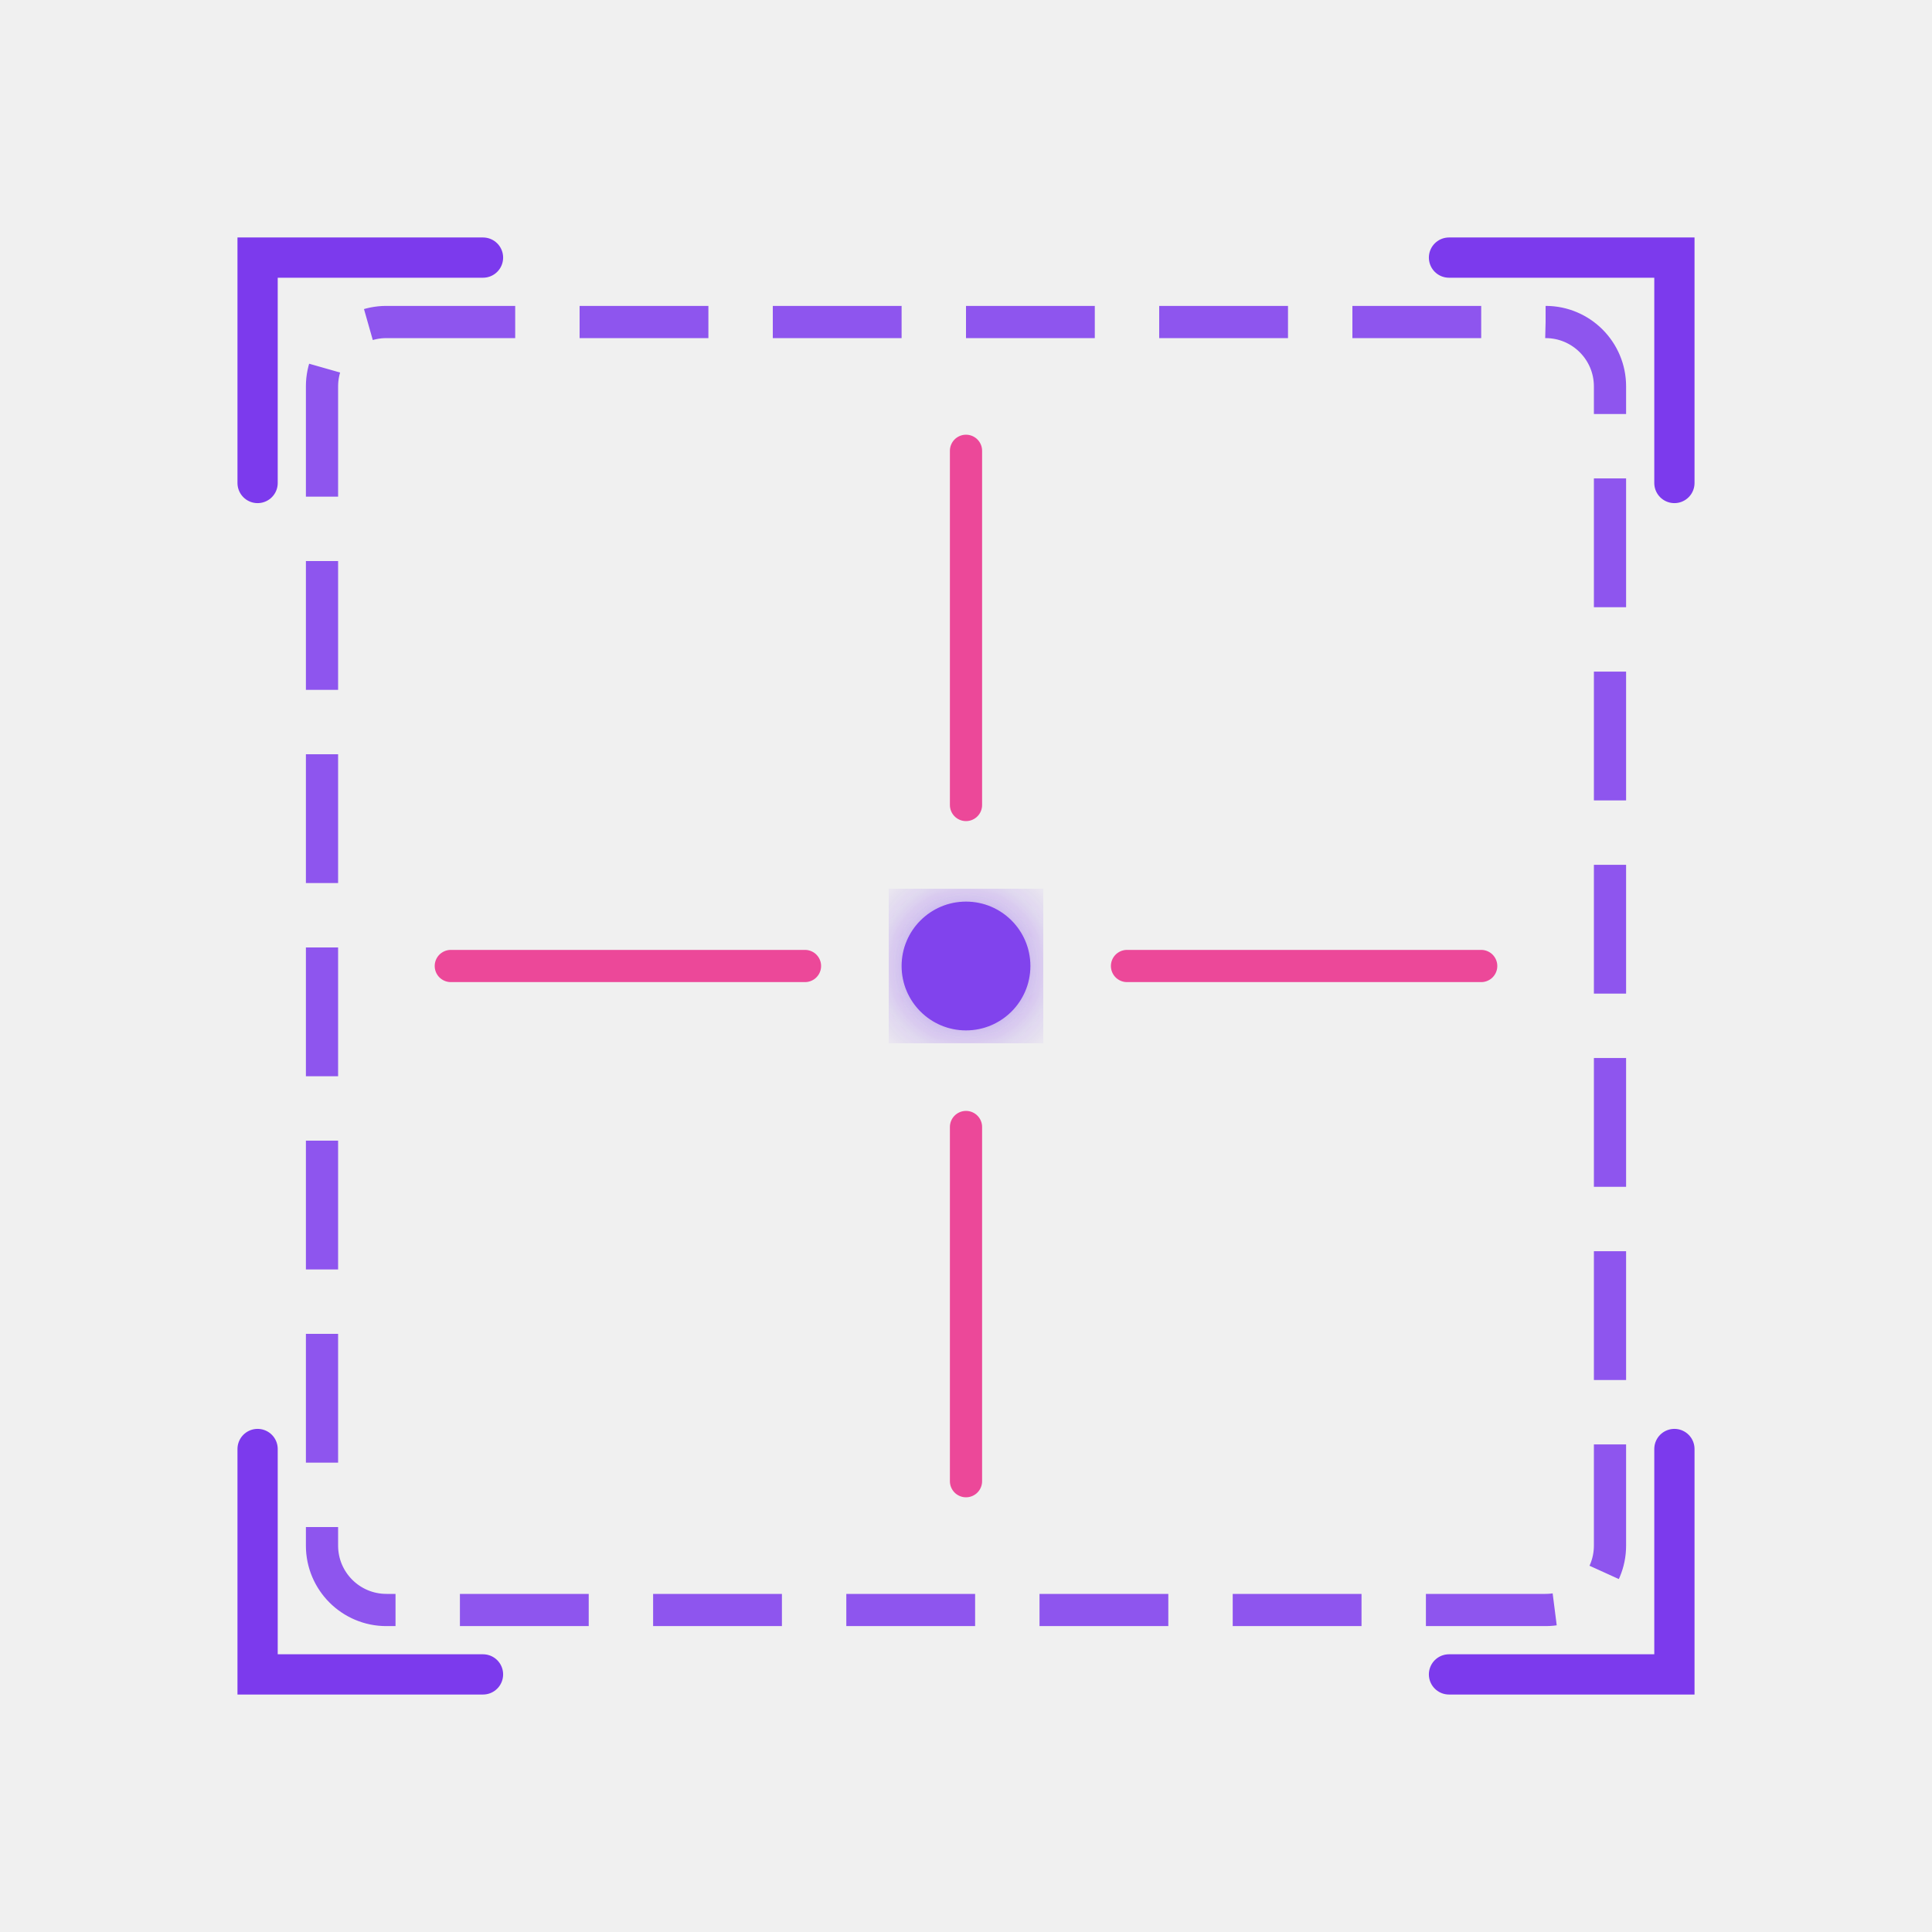
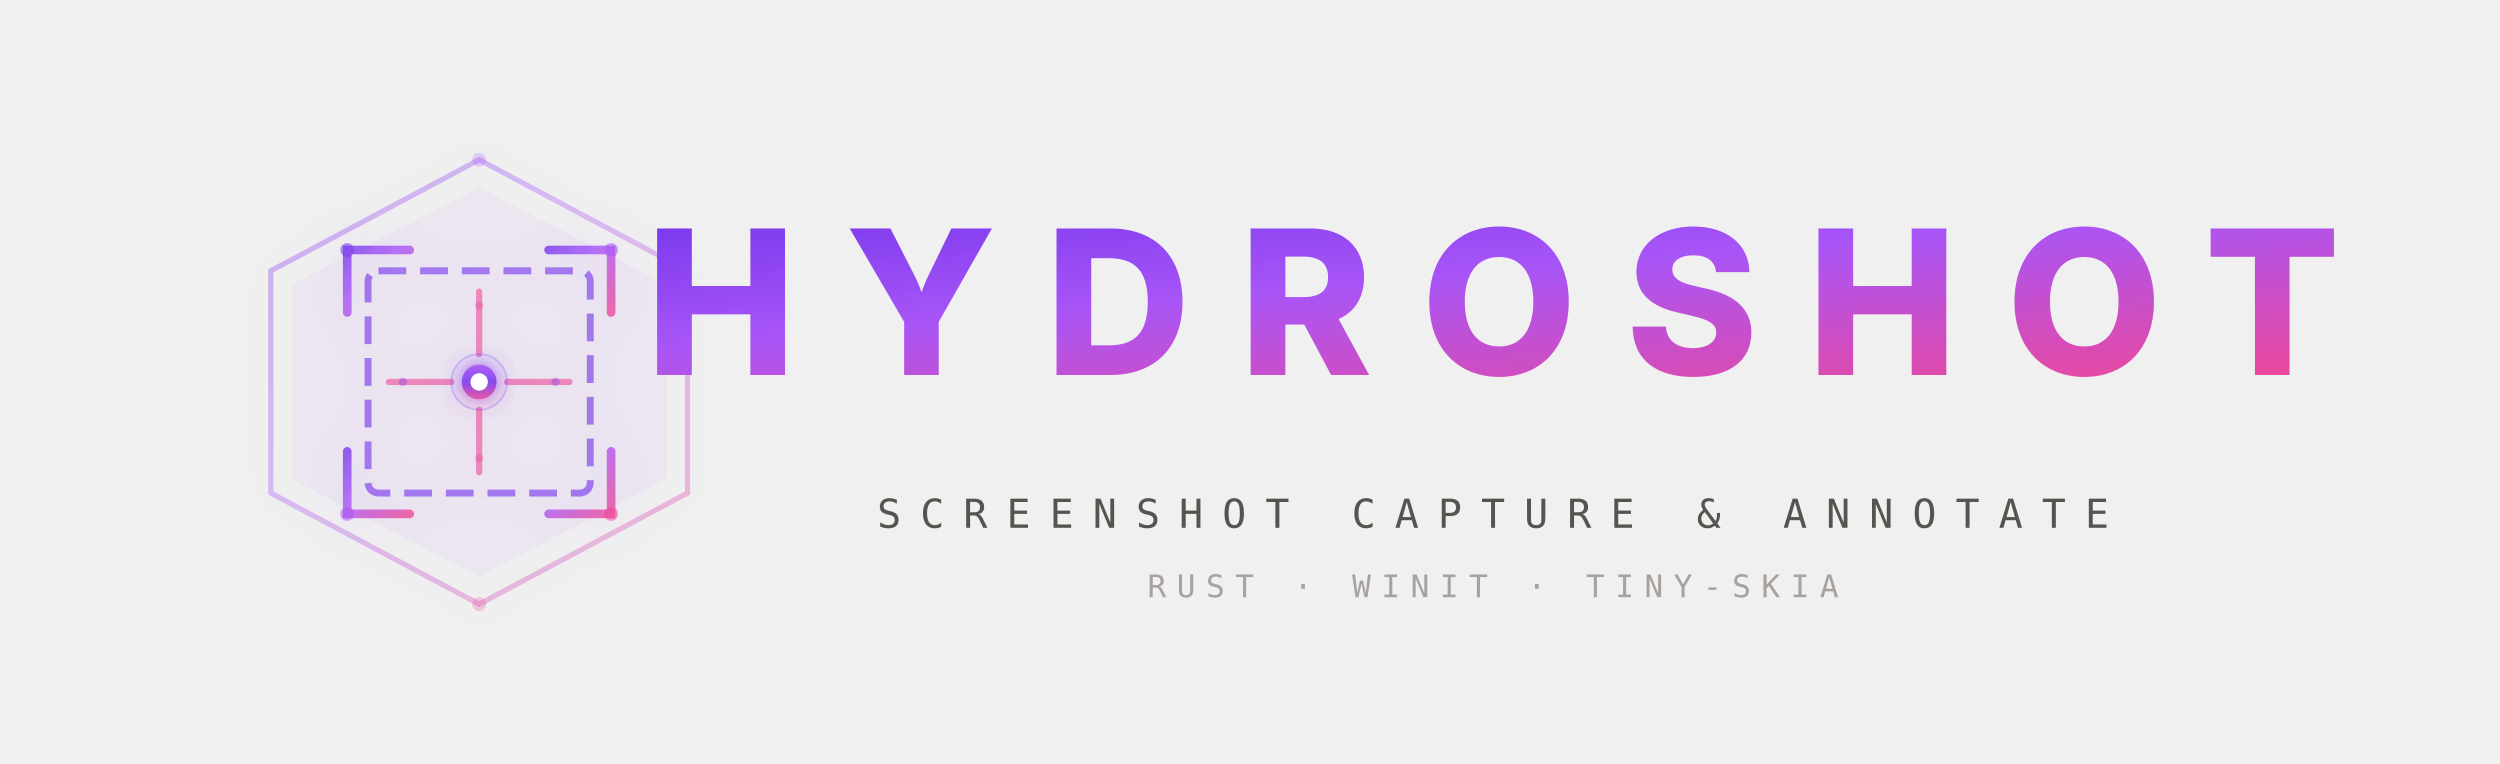
- <svg xmlns="http://www.w3.org/2000/svg" viewBox="0 0 120 120" fill="none">
+ <svg xmlns="http://www.w3.org/2000/svg" viewBox="0 0 720 220" fill="none">
  <defs>
-     <filter id="center-glow-light">
-       <feGaussianBlur stdDeviation="3" result="blur" />
+     <linearGradient id="g1" x1="0%" y1="0%" x2="100%" y2="100%">
+       <stop offset="0%" stop-color="#7c3aed" />
+       <stop offset="40%" stop-color="#a855f7" />
+       <stop offset="100%" stop-color="#ec4899" />
+     </linearGradient>
+     <linearGradient id="g2" x1="0%" y1="100%" x2="100%" y2="0%">
+       <stop offset="0%" stop-color="#ec4899" />
+       <stop offset="100%" stop-color="#7c3aed" />
+     </linearGradient>
+     <linearGradient id="g3" x1="0%" y1="0%" x2="0%" y2="100%">
+       <stop offset="0%" stop-color="#a855f7" />
+       <stop offset="50%" stop-color="#7c3aed" />
+       <stop offset="100%" stop-color="#ec4899" />
+     </linearGradient>
+     <filter id="softglow" x="-30%" y="-30%" width="160%" height="160%">
+       <feGaussianBlur in="SourceAlpha" stdDeviation="6" result="blur" />
+       <feFlood flood-color="#7c3aed" flood-opacity="0.1" result="color" />
+       <feComposite in="color" in2="blur" operator="in" result="shadow" />
+       <feComposite in="SourceGraphic" in2="shadow" operator="over" />
+     </filter>
+     <filter id="centerglow" x="-50%" y="-50%" width="200%" height="200%">
+       <feGaussianBlur in="SourceGraphic" stdDeviation="3" result="blur" />
      <feMerge>
        <feMergeNode in="blur" />
        <feMergeNode in="SourceGraphic" />
      </feMerge>
    </filter>
  </defs>
-   <rect x="20" y="20" width="80" height="80" rx="4" stroke="#7c3aed" stroke-width="2" stroke-dasharray="8 4" fill="none" opacity="0.85" />
-   <path d="M16,30 L16,16 L30,16" stroke="#7c3aed" stroke-width="2.5" stroke-linecap="round" fill="none" />
-   <path d="M90,16 L104,16 L104,30" stroke="#7c3aed" stroke-width="2.5" stroke-linecap="round" fill="none" />
-   <path d="M16,90 L16,104 L30,104" stroke="#7c3aed" stroke-width="2.5" stroke-linecap="round" fill="none" />
-   <path d="M90,104 L104,104 L104,90" stroke="#7c3aed" stroke-width="2.5" stroke-linecap="round" fill="none" />
-   <line x1="60" y1="28" x2="60" y2="50" stroke="#ec4899" stroke-width="2" stroke-linecap="round" />
-   <line x1="60" y1="70" x2="60" y2="92" stroke="#ec4899" stroke-width="2" stroke-linecap="round" />
-   <line x1="28" y1="60" x2="50" y2="60" stroke="#ec4899" stroke-width="2" stroke-linecap="round" />
-   <line x1="70" y1="60" x2="92" y2="60" stroke="#ec4899" stroke-width="2" stroke-linecap="round" />
-   <circle cx="60" cy="60" r="4" fill="#7c3aed" filter="url(#center-glow-light)" opacity="0.95" />
+   <g transform="translate(58, 40)" filter="url(#softglow)">
+     <path d="M 80 6 L 140 38 L 140 102 L 80 134 L 20 102 L 20 38 Z" fill="none" stroke="url(#g1)" stroke-width="1.5" opacity="0.35" />
+     <path d="M 80 14 L 134 42 L 134 98 L 80 126 L 26 98 L 26 42 Z" fill="#7c3aed" opacity="0.04" />
+     <rect x="48" y="38" width="64" height="64" rx="3" stroke="#7c3aed" stroke-width="2" stroke-dasharray="8 4" fill="none" opacity="0.65" />
+     <path d="M 42,50 L 42,32 L 60,32" stroke="url(#g1)" stroke-width="2.5" stroke-linecap="round" fill="none" opacity="0.8" />
+     <path d="M 100,32 L 118,32 L 118,50" stroke="url(#g1)" stroke-width="2.5" stroke-linecap="round" fill="none" opacity="0.8" />
+     <path d="M 42,90 L 42,108 L 60,108" stroke="url(#g1)" stroke-width="2.5" stroke-linecap="round" fill="none" opacity="0.8" />
+     <path d="M 100,108 L 118,108 L 118,90" stroke="url(#g1)" stroke-width="2.5" stroke-linecap="round" fill="none" opacity="0.8" />
+     <line x1="80" y1="44" x2="80" y2="62" stroke="#ec4899" stroke-width="1.8" stroke-linecap="round" opacity="0.6" />
+     <line x1="80" y1="78" x2="80" y2="96" stroke="#ec4899" stroke-width="1.8" stroke-linecap="round" opacity="0.6" />
+     <line x1="54" y1="70" x2="72" y2="70" stroke="#ec4899" stroke-width="1.8" stroke-linecap="round" opacity="0.6" />
+     <line x1="88" y1="70" x2="106" y2="70" stroke="#ec4899" stroke-width="1.8" stroke-linecap="round" opacity="0.6" />
+     <circle cx="80" cy="70" r="5" fill="url(#g3)" opacity="0.9" filter="url(#centerglow)" />
+     <circle cx="80" cy="70" r="2.5" fill="#ffffff" />
+     <circle cx="80" cy="70" r="8" fill="none" stroke="#7c3aed" stroke-width="0.5" opacity="0.25" />
+     <circle cx="42" cy="32" r="2" fill="#7c3aed" opacity="0.55" />
+     <circle cx="118" cy="32" r="2" fill="#a855f7" opacity="0.55" />
+     <circle cx="42" cy="108" r="2" fill="#a855f7" opacity="0.55" />
+     <circle cx="118" cy="108" r="2" fill="#ec4899" opacity="0.55" />
+     <circle cx="80" cy="48" r="1.2" fill="#ec4899" opacity="0.35" />
+     <circle cx="80" cy="92" r="1.2" fill="#ec4899" opacity="0.35" />
+     <circle cx="58" cy="70" r="1.2" fill="#7c3aed" opacity="0.35" />
+     <circle cx="102" cy="70" r="1.2" fill="#7c3aed" opacity="0.35" />
+     <circle cx="80" cy="6" r="2" fill="#a855f7" opacity="0.25" />
+     <circle cx="80" cy="134" r="2" fill="#ec4899" opacity="0.25" />
+   </g>
+   <text x="430" y="108" font-family="'SF Pro Display', 'Inter', 'Segoe UI', 'Helvetica Neue', Arial, sans-serif" font-size="58" font-weight="800" letter-spacing="14" fill="url(#g1)" text-anchor="middle">HYDROSHOT</text>
+   <line x1="270" y1="128" x2="590" y2="128" stroke="url(#g1)" stroke-width="0.8" opacity="0.2" />
+   <text x="430" y="152" font-family="'SF Mono', 'JetBrains Mono', 'Fira Code', 'Cascadia Code', monospace" font-size="11.5" font-weight="400" letter-spacing="5.5" fill="#57534e" text-anchor="middle">SCREENSHOT CAPTURE &amp; ANNOTATE</text>
+   <text x="430" y="172" font-family="'SF Mono', 'JetBrains Mono', 'Fira Code', monospace" font-size="9" font-weight="400" letter-spacing="3" fill="#a8a29e" text-anchor="middle">RUST · WINIT · TINY-SKIA</text>
</svg>
